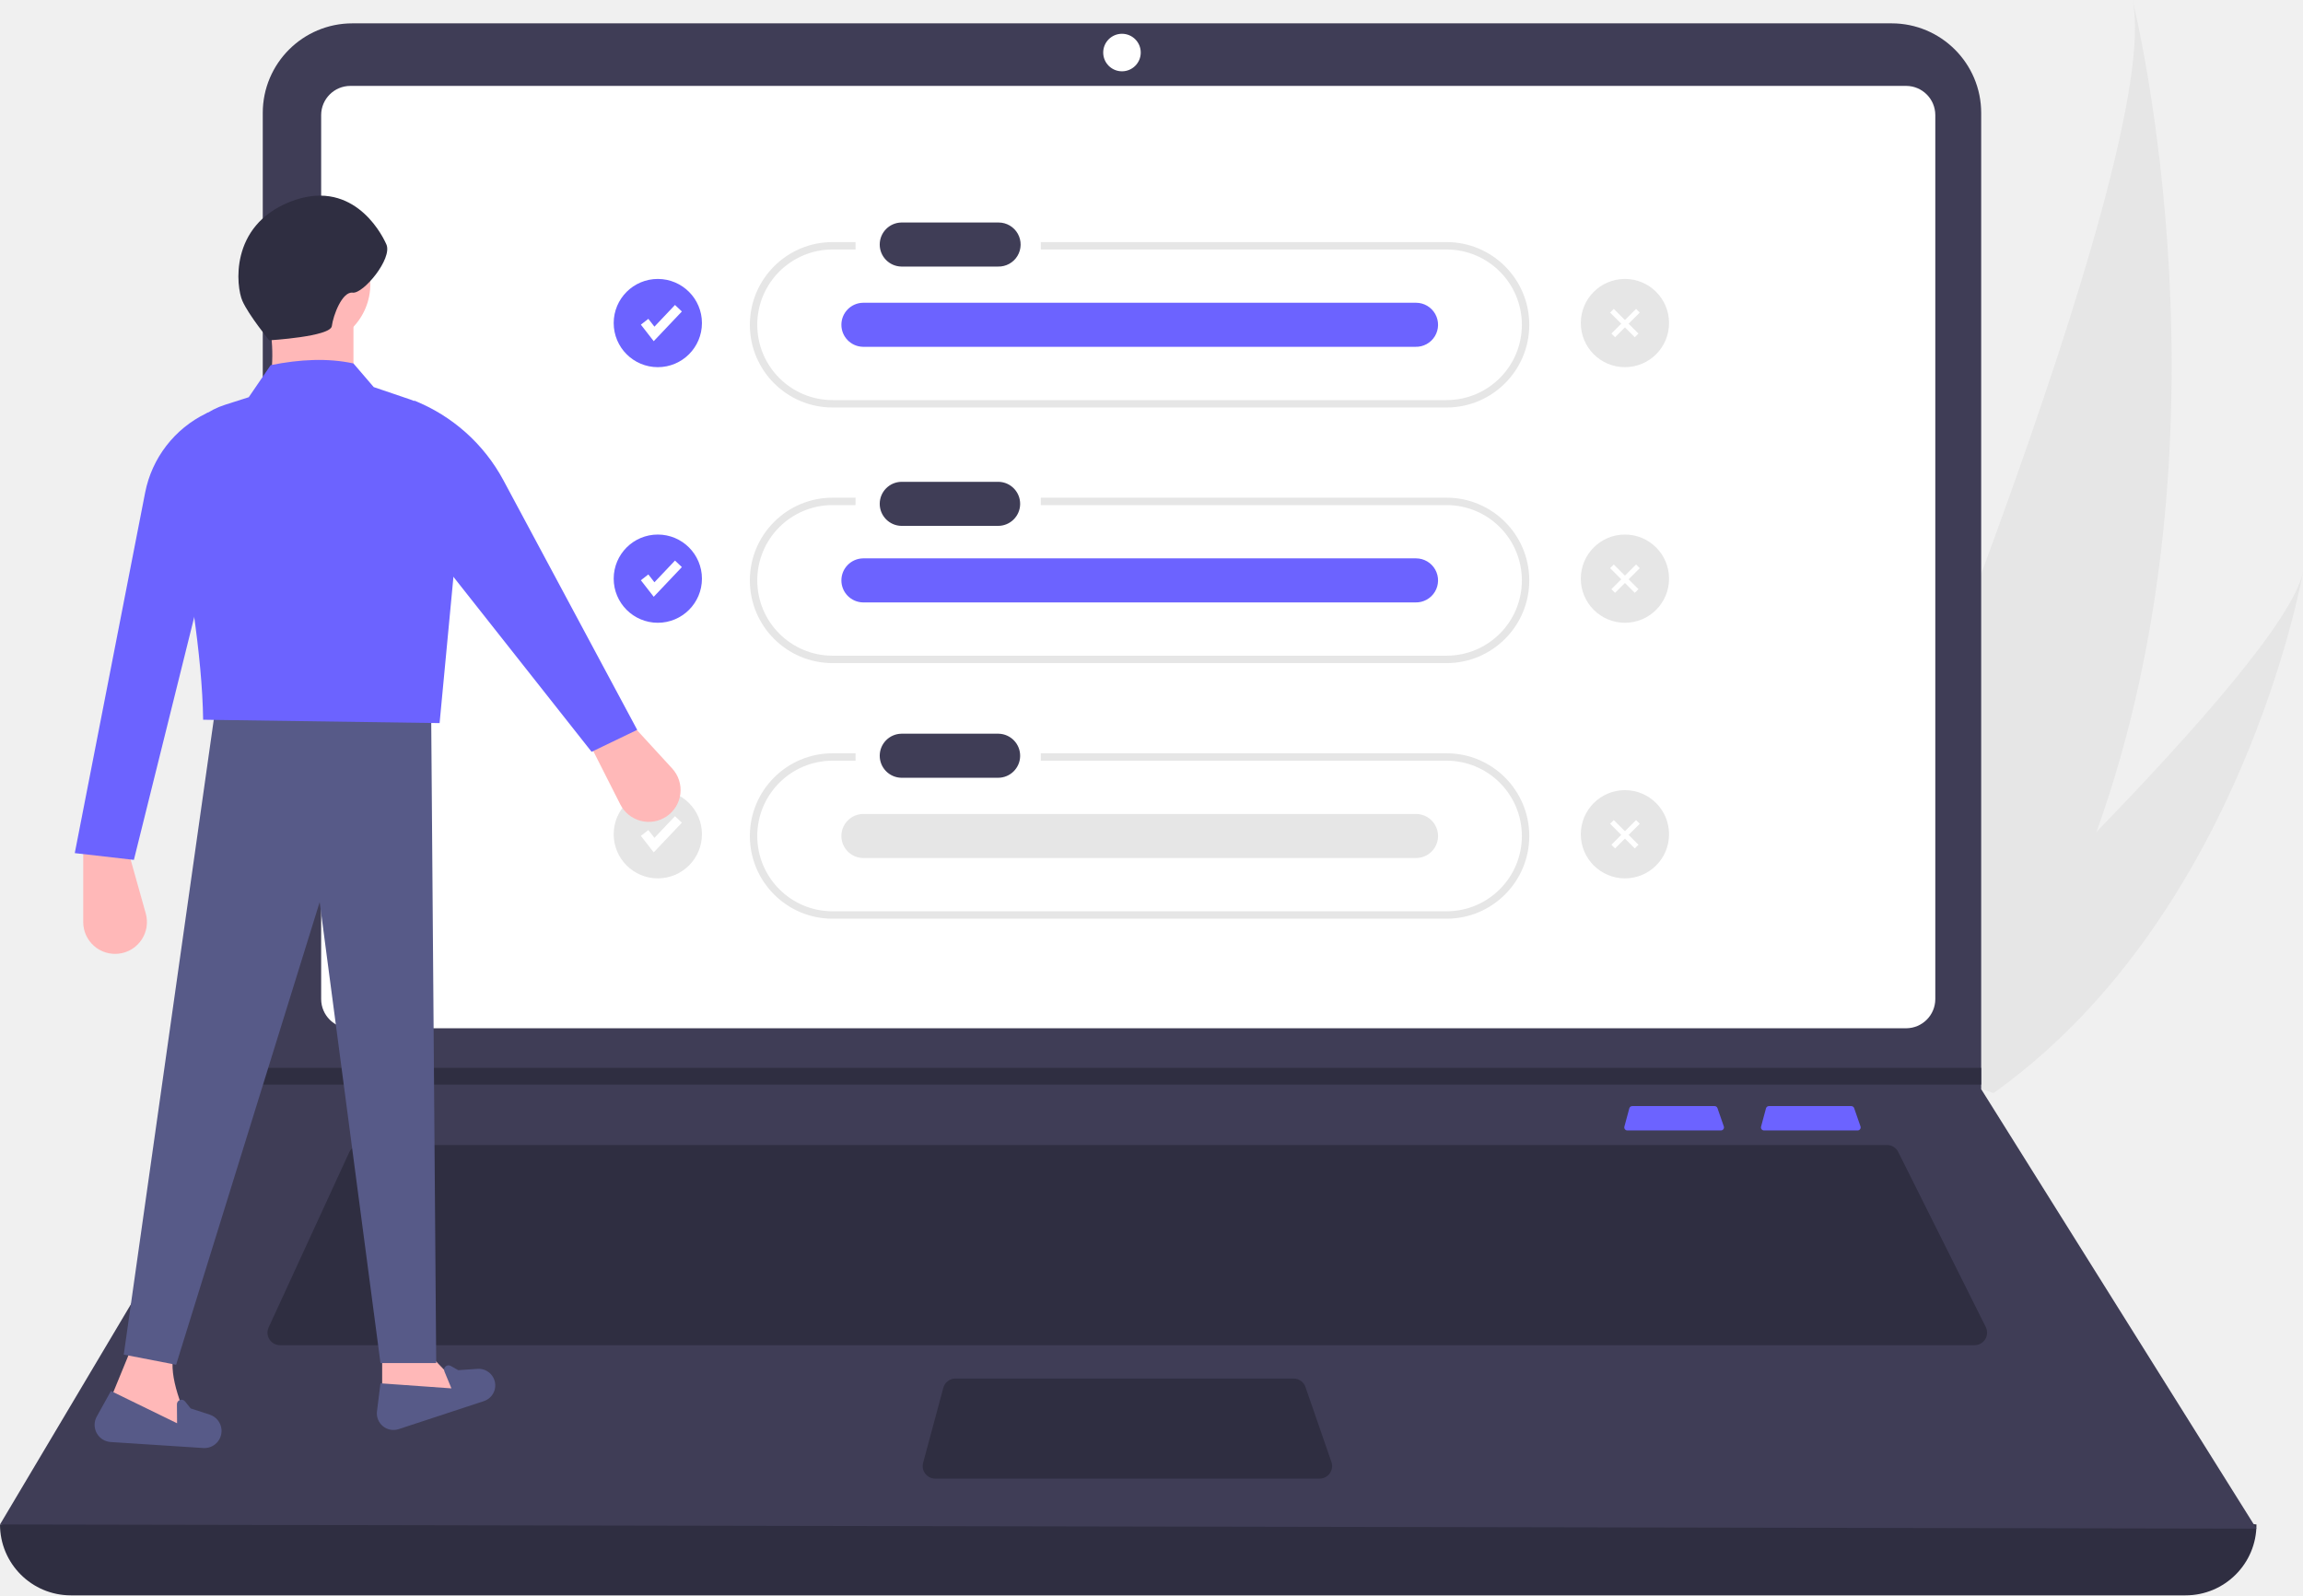
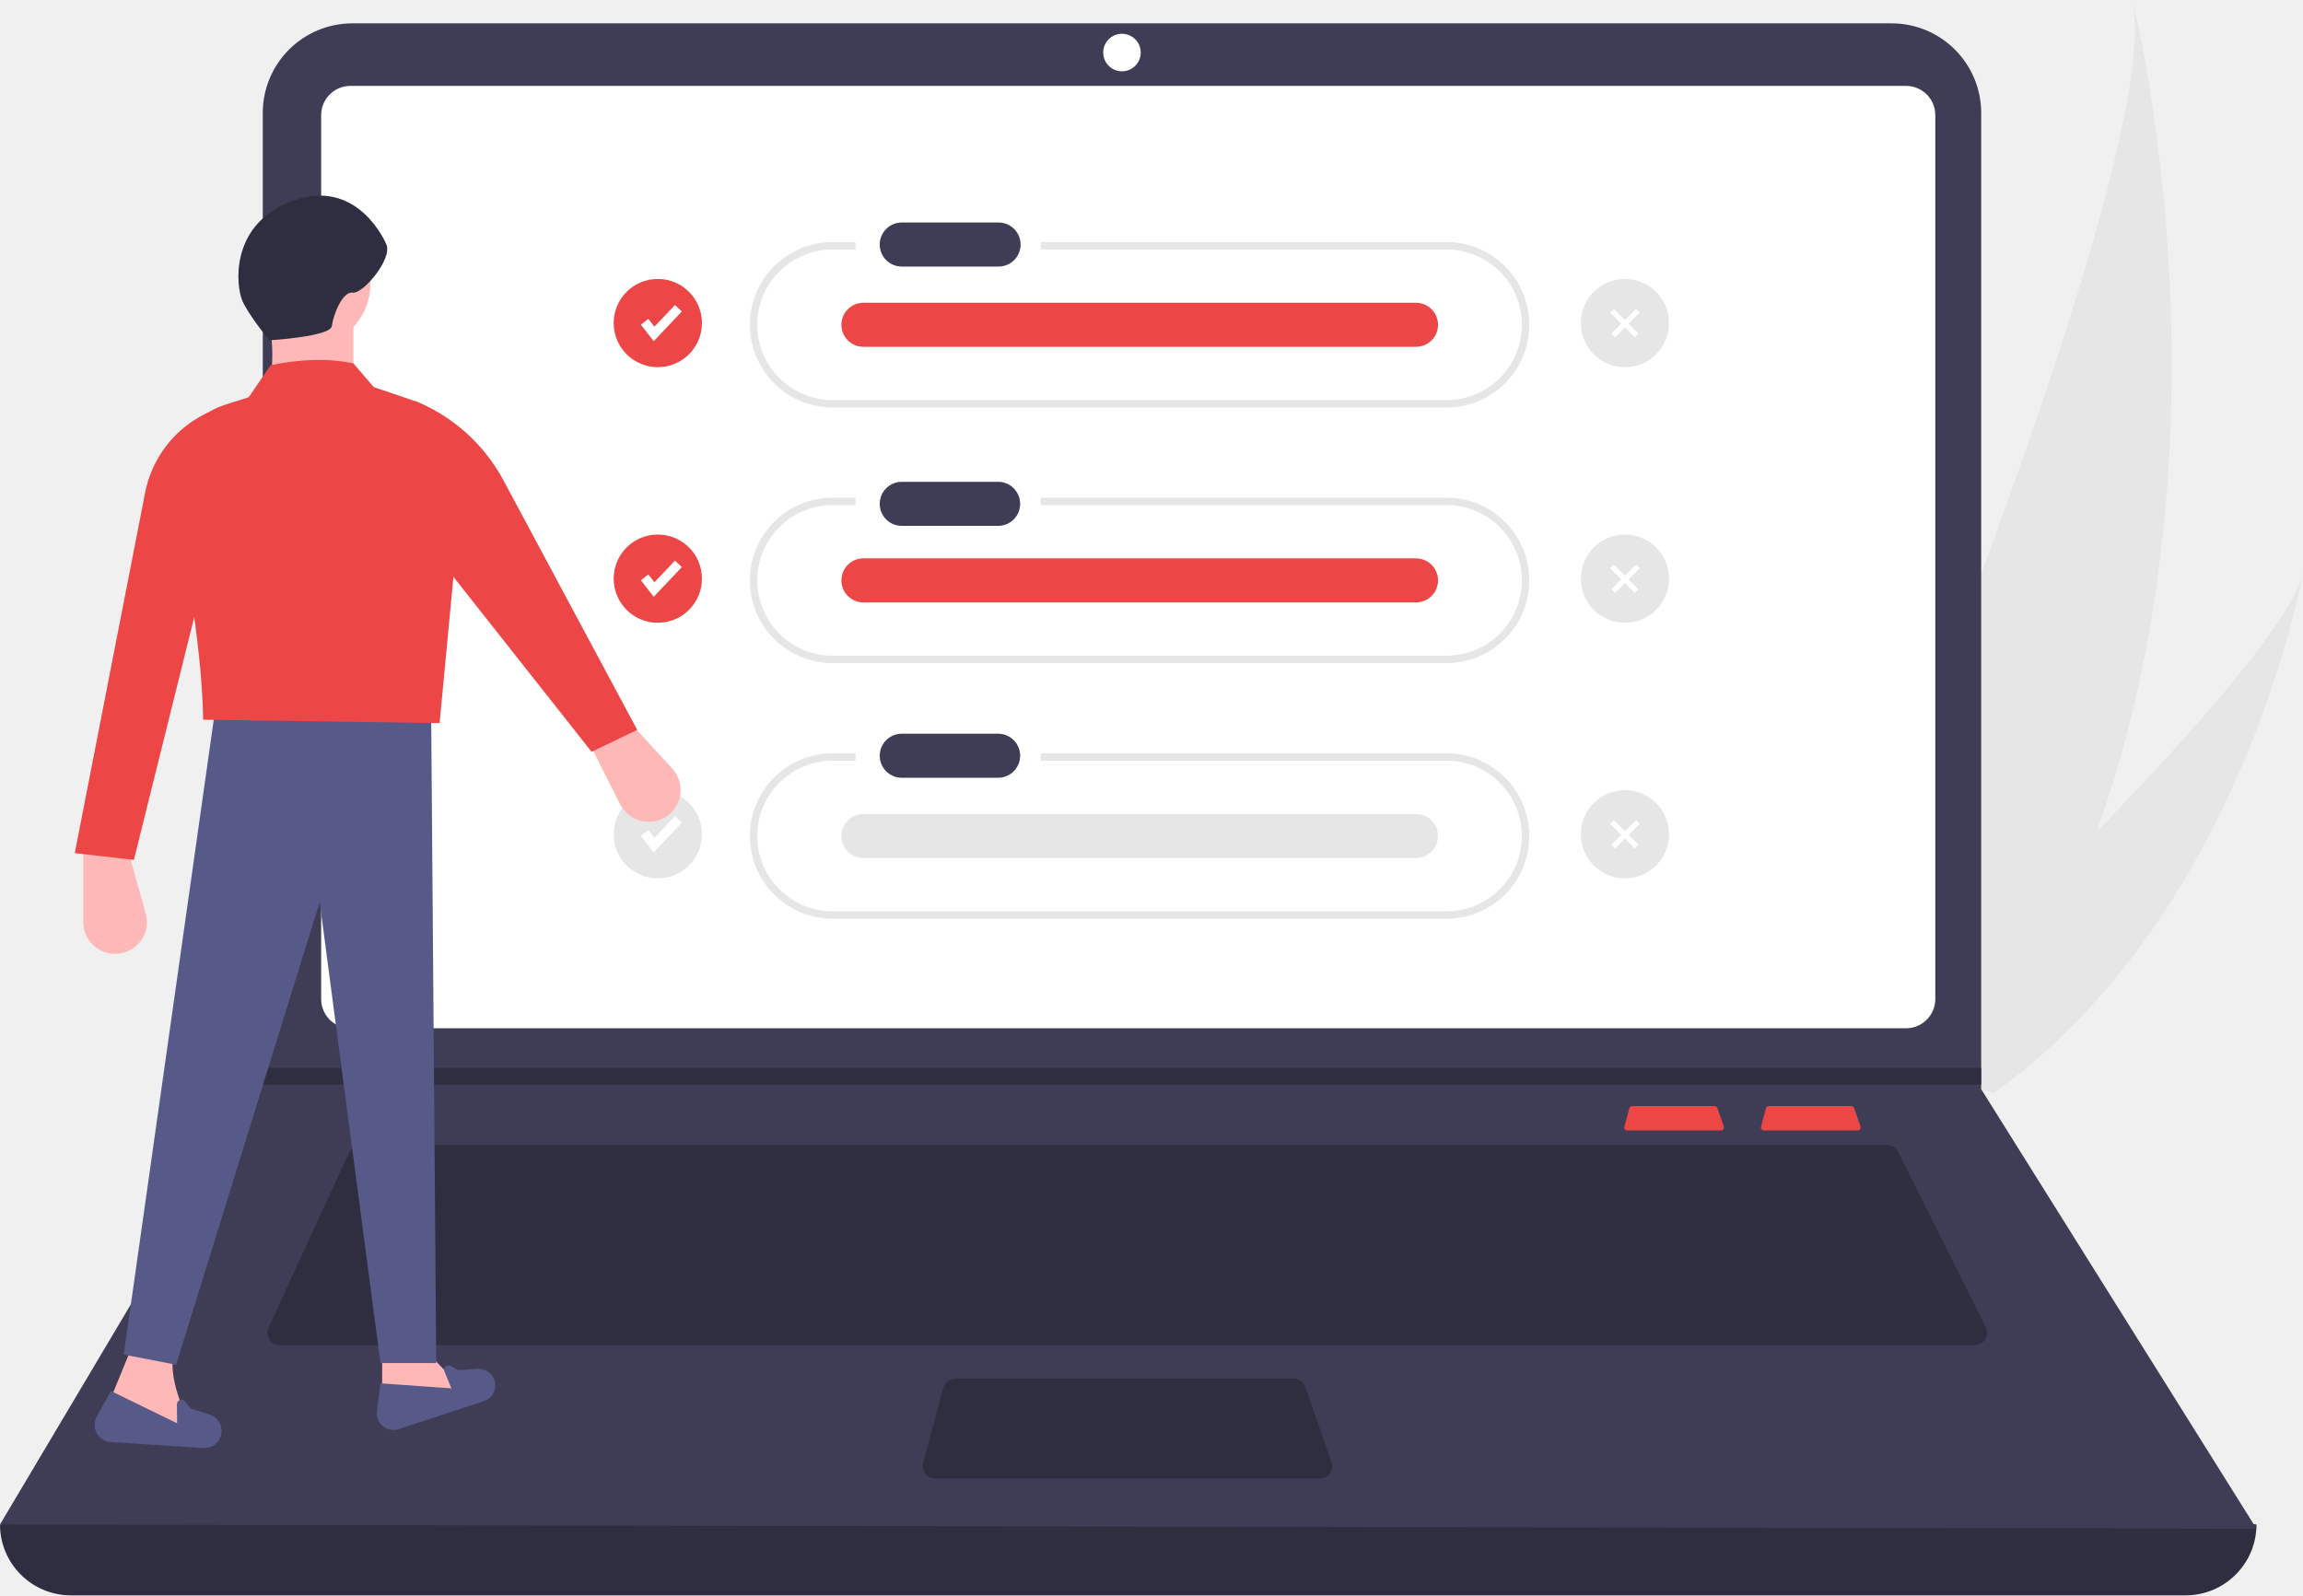
<svg xmlns="http://www.w3.org/2000/svg" id="e947267e-2fd0-4612-8553-18e563890315" data-name="Layer 1" width="808.778" height="560.418" viewBox="0 0 808.778 560.418">
  <path d="M931.874,462.004a348.201,348.201,0,0,1-45.13,86.56c-.438.618-.884,1.223-1.332,1.837L827.663,531.7c.261-.596.546-1.264.85-1.994C846.7,486.687,956.151,224.46,944.529,169.791,945.639,174.28,981.902,322.801,931.874,462.004Z" transform="translate(-195.6108 -169.7909)" fill="#e6e6e6" />
  <path d="M897.885,552.173c-.705.532-1.431,1.057-2.164,1.568l-43.321-14.03c.518-.479,1.121-1.044,1.815-1.681,11.34-10.6,45.03-42.358,77.659-76.025,35.065-36.18,68.914-74.558,72.515-91.249C1003.712,374.564,982.346,490.421,897.885,552.173Z" transform="translate(-195.6108 -169.7909)" fill="#e6e6e6" />
  <path d="M963.145,730.209H220.512a24.901,24.901,0,0,1-24.901-24.901v0q403.807-46.93,792.435,0v0A24.901,24.901,0,0,1,963.145,730.209Z" transform="translate(-195.6108 -169.7909)" fill="#2f2e41" />
  <path d="M988.046,706.773l-792.435-1.465L287.451,550.776l.439-.732V209.472a31.475,31.475,0,0,1,31.478-31.478H859.894A31.475,31.475,0,0,1,891.372,209.472v342.915Z" transform="translate(-195.6108 -169.7909)" fill="#3f3d56" />
  <path d="M318.651,199.966a10.265,10.265,0,0,0-10.253,10.253V520.748a10.265,10.265,0,0,0,10.253,10.253H865.006a10.266,10.266,0,0,0,10.253-10.253V210.219a10.265,10.265,0,0,0-10.253-10.253Z" transform="translate(-195.6108 -169.7909)" fill="#fff" />
  <path d="M322.241,572.015a4.406,4.406,0,0,0-3.992,2.558l-28.299,61.52a4.394,4.394,0,0,0,3.992,6.231H889.053a4.394,4.394,0,0,0,3.929-6.36l-30.76-61.52a4.372,4.372,0,0,0-3.929-2.429Z" transform="translate(-195.6108 -169.7909)" fill="#2f2e41" />
  <circle cx="394.021" cy="18.457" r="6.591" fill="#fff" />
  <path d="M531.137,654.042a4.401,4.401,0,0,0-4.243,3.251l-7.099,26.366a4.394,4.394,0,0,0,4.243,5.537H659.036A4.393,4.393,0,0,0,663.187,683.364l-9.126-26.366a4.397,4.397,0,0,0-4.153-2.957Z" transform="translate(-195.6108 -169.7909)" fill="#2f2e41" />
  <polygon points="695.761 375.126 695.761 380.985 91.84 380.985 92.295 380.253 92.295 375.126 695.761 375.126" fill="#2f2e41" />
  <path d="M703.615,254.83H561.125v2.603H703.615a26.451,26.451,0,0,1,0,52.902H488.003a26.451,26.451,0,0,1,0-52.902h8.057v-2.603h-8.057a29.053,29.053,0,0,0,0,58.107H703.615a29.053,29.053,0,1,0,0-58.107Z" transform="translate(-195.6108 -169.7909)" fill="#e6e6e6" />
  <path d="M703.615,344.619H561.125v2.603H703.615a26.451,26.451,0,0,1,0,52.902H488.003a26.451,26.451,0,0,1,0-52.902h8.057v-2.603h-8.057a29.053,29.053,0,0,0,0,58.107H703.615a29.053,29.053,0,1,0,0-58.107Z" transform="translate(-195.6108 -169.7909)" fill="#e6e6e6" />
  <path d="M703.615,434.407H561.125V437.01H703.615a26.451,26.451,0,1,1,0,52.902H488.003a26.451,26.451,0,0,1,0-52.902h8.057v-2.603h-8.057a29.053,29.053,0,0,0,0,58.107H703.615a29.053,29.053,0,1,0,0-58.107Z" transform="translate(-195.6108 -169.7909)" fill="#e6e6e6" />
  <path id="ab287899-84e3-434f-b92d-b2aaa12c9990" data-name="Path 40" d="M512.144,247.954a7.739,7.739,0,0,0,0,15.475h33.945a7.739,7.739,0,1,0,.254-15.475q-.127-.002-.254,0Z" transform="translate(-195.6108 -169.7909)" fill="#3f3d56" />
  <path id="af2a4b37-a3ed-4662-953e-6f9b285406f1" data-name="Path 40" d="M512.144,339.044a7.739,7.739,0,0,0,0,15.475h33.945a7.739,7.739,0,0,0,.254-15.475q-.127-.002-.254,0Z" transform="translate(-195.6108 -169.7909)" fill="#3f3d56" />
  <path id="ff7e389f-e1f1-4104-a8c8-8a888f7bdbd5" data-name="Path 40" d="M512.144,427.532a7.739,7.739,0,0,0,0,15.475h33.945a7.739,7.739,0,0,0,.254-15.475q-.127-.002-.254,0Z" transform="translate(-195.6108 -169.7909)" fill="#3f3d56" />
-   <path id="ab3f55ca-45f9-4d6f-a8ad-e44fa73330dd" data-name="Path 40" d="M498.68,276.146a7.739,7.739,0,0,0,0,15.475H692.684a7.739,7.739,0,1,0,.254-15.475q-.127-.002-.254,0Z" transform="translate(-195.6108 -169.7909)" fill="#6c63ff" />
-   <path id="b755e68c-1f13-420d-a9db-7573ff270e8f" data-name="Path 40" d="M498.68,365.935a7.739,7.739,0,0,0,0,15.475H692.684a7.739,7.739,0,1,0,.254-15.475q-.127-.002-.254,0Z" transform="translate(-195.6108 -169.7909)" fill="#6c63ff" />
+   <path id="ab3f55ca-45f9-4d6f-a8ad-e44fa73330dd" data-name="Path 40" d="M498.68,276.146a7.739,7.739,0,0,0,0,15.475H692.684a7.739,7.739,0,1,0,.254-15.475q-.127-.002-.254,0Z" transform="translate(-195.6108 -169.7909)" fill="#ec4646" />
+   <path id="b755e68c-1f13-420d-a9db-7573ff270e8f" data-name="Path 40" d="M498.68,365.935a7.739,7.739,0,0,0,0,15.475H692.684a7.739,7.739,0,1,0,.254-15.475q-.127-.002-.254,0Z" transform="translate(-195.6108 -169.7909)" fill="#ec4646" />
  <path id="f0f56a0b-ed67-4282-9bfe-4d2fc6a8304e" data-name="Path 40" d="M498.68,455.723a7.739,7.739,0,0,0,0,15.475H692.684a7.739,7.739,0,1,0,.254-15.475q-.127-.002-.254,0Z" transform="translate(-195.6108 -169.7909)" fill="#e6e6e6" />
-   <circle cx="231.015" cy="113.483" r="15.495" fill="#6c63ff" />
+   <circle cx="231.015" cy="113.483" r="15.495" fill="#ec4646" />
  <polygon points="229.577 119.849 225.063 114.045 227.688 112.003 229.826 114.751 237.046 107.129 239.461 109.417 229.577 119.849" fill="#fff" />
-   <circle cx="231.015" cy="203.272" r="15.495" fill="#6c63ff" />
+   <circle cx="231.015" cy="203.272" r="15.495" fill="#ec4646" />
  <polygon points="229.577 209.638 225.063 203.834 227.688 201.792 229.826 204.54 237.046 196.918 239.461 199.206 229.577 209.638" fill="#fff" />
  <circle cx="231.015" cy="293.06" r="15.495" fill="#e6e6e6" />
  <circle cx="570.65" cy="113.483" r="15.495" fill="#e6e6e6" />
  <circle cx="570.65" cy="203.272" r="15.495" fill="#e6e6e6" />
  <circle cx="570.65" cy="293.06" r="15.495" fill="#e6e6e6" />
  <polygon points="229.577 299.427 225.063 293.623 227.688 291.581 229.826 294.329 237.046 286.707 239.461 288.994 229.577 299.427" fill="#fff" />
  <rect x="765.121" y="277.147" width="1.824" height="12.254" transform="translate(-171.5497 454.8453) rotate(-45)" fill="#fff" />
  <rect x="760.362" y="282.362" width="12.254" height="1.824" transform="translate(-171.4161 455.1678) rotate(-45)" fill="#fff" />
  <rect x="765.121" y="366.936" width="1.824" height="12.254" transform="translate(-235.0399 481.1438) rotate(-45)" fill="#fff" />
  <rect x="760.362" y="372.151" width="12.254" height="1.824" transform="translate(-234.9064 481.4663) rotate(-45)" fill="#fff" />
  <rect x="765.121" y="456.725" width="1.824" height="12.254" transform="translate(-298.5302 507.4424) rotate(-45)" fill="#fff" />
  <rect x="760.362" y="461.939" width="12.254" height="1.824" transform="translate(-298.3966 507.7648) rotate(-45)" fill="#fff" />
  <path d="M429.606,456.644l0,0a11.189,11.189,0,0,0,2.072-16.896l-14.875-16.215-14.288,7.234,10.936,21.599A11.189,11.189,0,0,0,429.606,456.644Z" transform="translate(-195.6108 -169.7909)" fill="#ffb8b8" />
  <path d="M237.317,504.799h0a11.189,11.189,0,0,0,9.48-14.138l-5.947-21.186H224.836v24.209A11.189,11.189,0,0,0,237.317,504.799Z" transform="translate(-195.6108 -169.7909)" fill="#ffb8b8" />
  <polygon points="134.211 494.829 164.462 490.084 152.006 477.034 134.211 477.034 134.211 494.829" fill="#ffb8b8" />
  <path d="M232.547,665.806l31.437,8.304c-5.79-12.011-9.356-22.639-7.118-29.657l-14.829-1.779Z" transform="translate(-195.6108 -169.7909)" fill="#ffb8b8" />
  <polygon points="43.46 475.848 61.848 479.407 112.265 316.886 133.618 478.814 153.192 478.814 151.412 249.861 75.49 249.861 43.46 475.848" fill="#575a88" />
  <path d="M335.613,671.822l29.922-9.843a5.819,5.819,0,0,0,3.387-8.131h0a5.819,5.819,0,0,0-5.597-3.204l-6.788.459-2.66-1.497a1.547,1.547,0,0,0-2.19,1.938l2.453,5.957-24.912-1.779-1.229,9.833A5.835,5.835,0,0,0,335.613,671.822Z" transform="translate(-195.6108 -169.7909)" fill="#575a88" />
  <path d="M234.479,676.347l32.527,2.109a6.022,6.022,0,0,0,6.392-6.497h0a6.022,6.022,0,0,0-4.136-5.237l-6.693-2.182-1.975-2.465a1.601,1.601,0,0,0-2.85,1.014l.054,6.667-23.228-11.331-4.978,8.965A6.038,6.038,0,0,0,234.479,676.347Z" transform="translate(-195.6108 -169.7909)" fill="#575a88" />
  <circle cx="108.113" cy="99.796" r="21.946" fill="#ffb8b8" />
  <path d="M289.488,309.92h30.25v-29.064H289.488C291.988,289.832,291.665,299.612,289.488,309.92Z" transform="translate(-195.6108 -169.7909)" fill="#ffb8b8" />
-   <path d="M266.949,422.617l83.04,1.186,8.304-87.73a27.397,27.397,0,0,0-18.587-25.942l-12.85-4.364-7.118-8.304c-8.986-1.942-18.764-1.471-29.064.593l-7.711,11.27-8.303,2.65A27.312,27.312,0,0,0,255.663,338.763C261.842,370.677,266.646,400.338,266.949,422.617Z" transform="translate(-195.6108 -169.7909)" fill="#6c63ff" />
-   <path d="M221.87,469.476l20.76,2.373,23.726-95.496,2.373-61.687-.7.339A39.291,39.291,0,0,0,246.578,342.848Z" transform="translate(-195.6108 -169.7909)" fill="#6c63ff" />
-   <path d="M403.372,433.887l16.015-7.711-46.973-87.651a61.413,61.413,0,0,0-31.321-28.012h0l8.897,55.755Z" transform="translate(-195.6108 -169.7909)" fill="#6c63ff" />
+   <path d="M266.949,422.617l83.04,1.186,8.304-87.73a27.397,27.397,0,0,0-18.587-25.942l-12.85-4.364-7.118-8.304c-8.986-1.942-18.764-1.471-29.064.593l-7.711,11.27-8.303,2.65A27.312,27.312,0,0,0,255.663,338.763C261.842,370.677,266.646,400.338,266.949,422.617Z" transform="translate(-195.6108 -169.7909)" fill="#ec4646" />
+   <path d="M221.87,469.476l20.76,2.373,23.726-95.496,2.373-61.687-.7.339A39.291,39.291,0,0,0,246.578,342.848Z" transform="translate(-195.6108 -169.7909)" fill="#ec4646" />
+   <path d="M403.372,433.887l16.015-7.711-46.973-87.651a61.413,61.413,0,0,0-31.321-28.012h0l8.897,55.755Z" transform="translate(-195.6108 -169.7909)" fill="#ec4646" />
  <path d="M290.16,289.339s21.52-1.276,21.986-4.999,3.608-12.214,7.33-11.748,14.038-11.943,11.829-16.945-12.637-23.419-33.926-14.931-18.849,29.776-16.64,34.779S290.16,289.339,290.16,289.339Z" transform="translate(-195.6108 -169.7909)" fill="#2f2e41" />
-   <path d="M816.83,558.338a1.072,1.072,0,0,0-1.033.792l-1.729,6.42a1.07,1.07,0,0,0,1.033,1.348H847.975a1.07,1.07,0,0,0,1.011-1.42l-2.222-6.42a1.071,1.071,0,0,0-1.011-.72Z" transform="translate(-195.6108 -169.7909)" fill="#6c63ff" />
-   <path d="M768.83,558.338a1.072,1.072,0,0,0-1.033.792l-1.729,6.42a1.07,1.07,0,0,0,1.033,1.348H799.975a1.07,1.07,0,0,0,1.011-1.42l-2.222-6.42a1.071,1.071,0,0,0-1.011-.72Z" transform="translate(-195.6108 -169.7909)" fill="#6c63ff" />
+   <path d="M816.83,558.338a1.072,1.072,0,0,0-1.033.792l-1.729,6.42a1.07,1.07,0,0,0,1.033,1.348H847.975a1.07,1.07,0,0,0,1.011-1.42l-2.222-6.42a1.071,1.071,0,0,0-1.011-.72Z" transform="translate(-195.6108 -169.7909)" fill="#ec4646" />
+   <path d="M768.83,558.338a1.072,1.072,0,0,0-1.033.792l-1.729,6.42a1.07,1.07,0,0,0,1.033,1.348H799.975a1.07,1.07,0,0,0,1.011-1.42l-2.222-6.42a1.071,1.071,0,0,0-1.011-.72Z" transform="translate(-195.6108 -169.7909)" fill="#ec4646" />
</svg>
